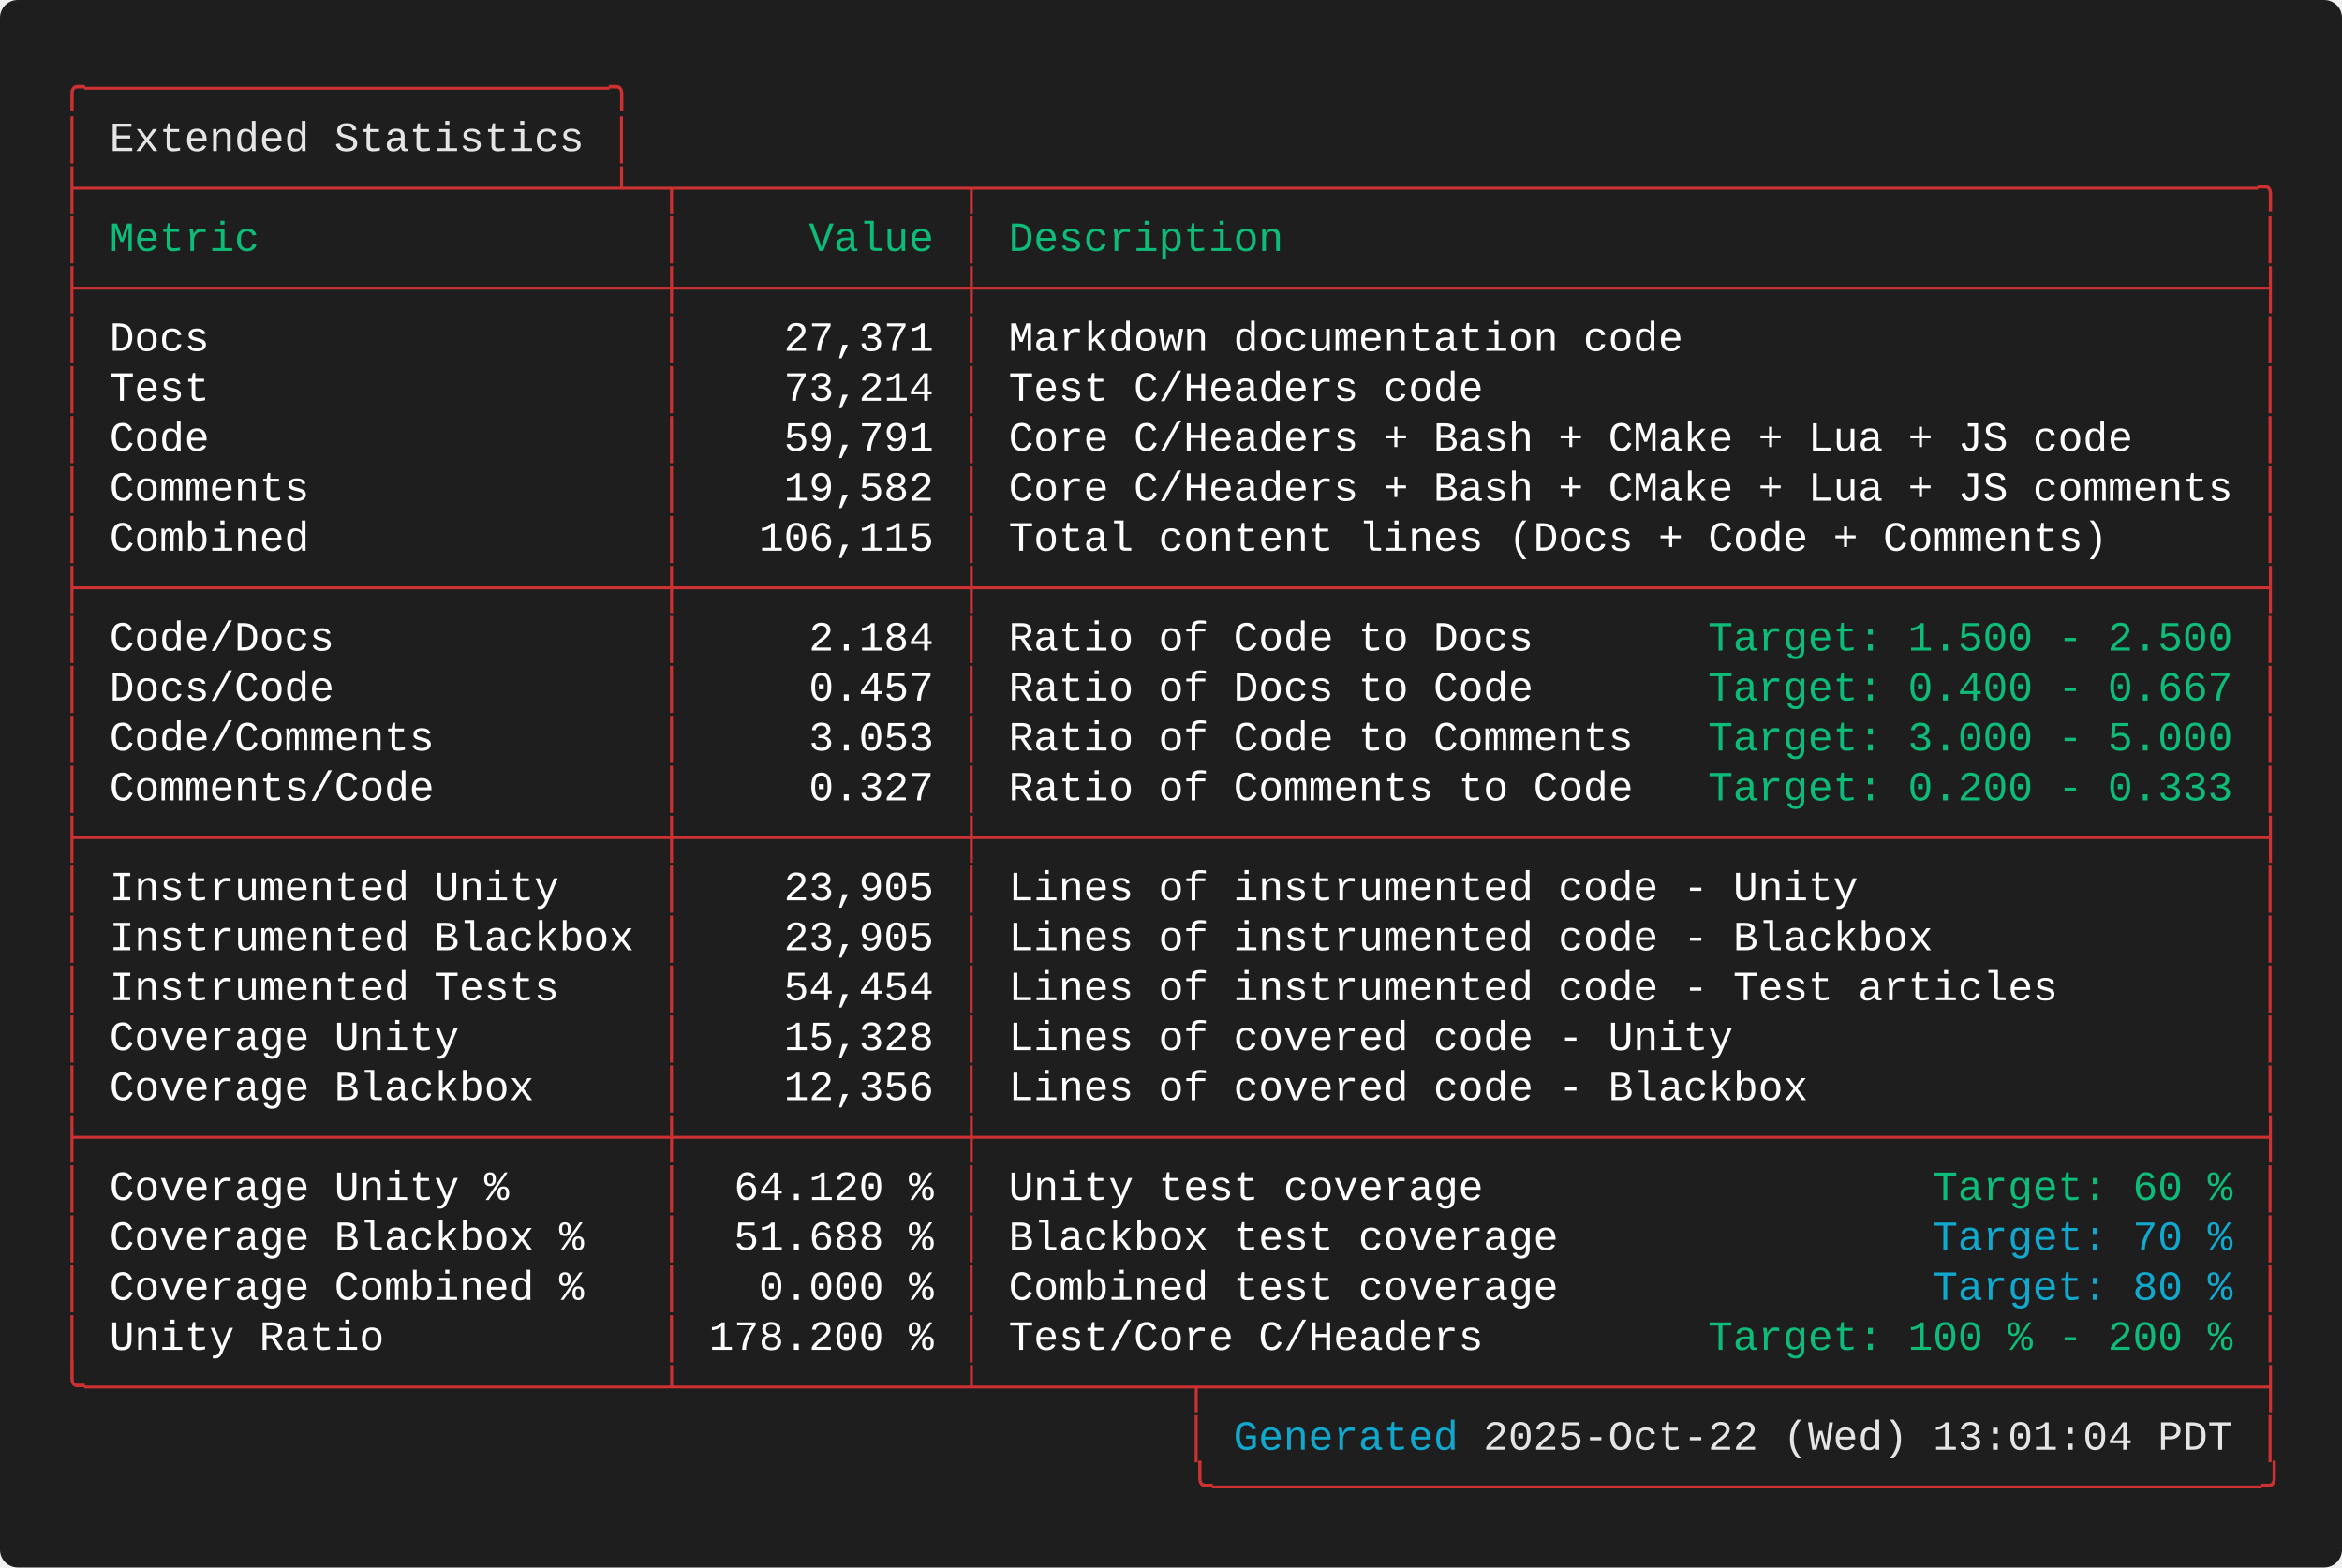
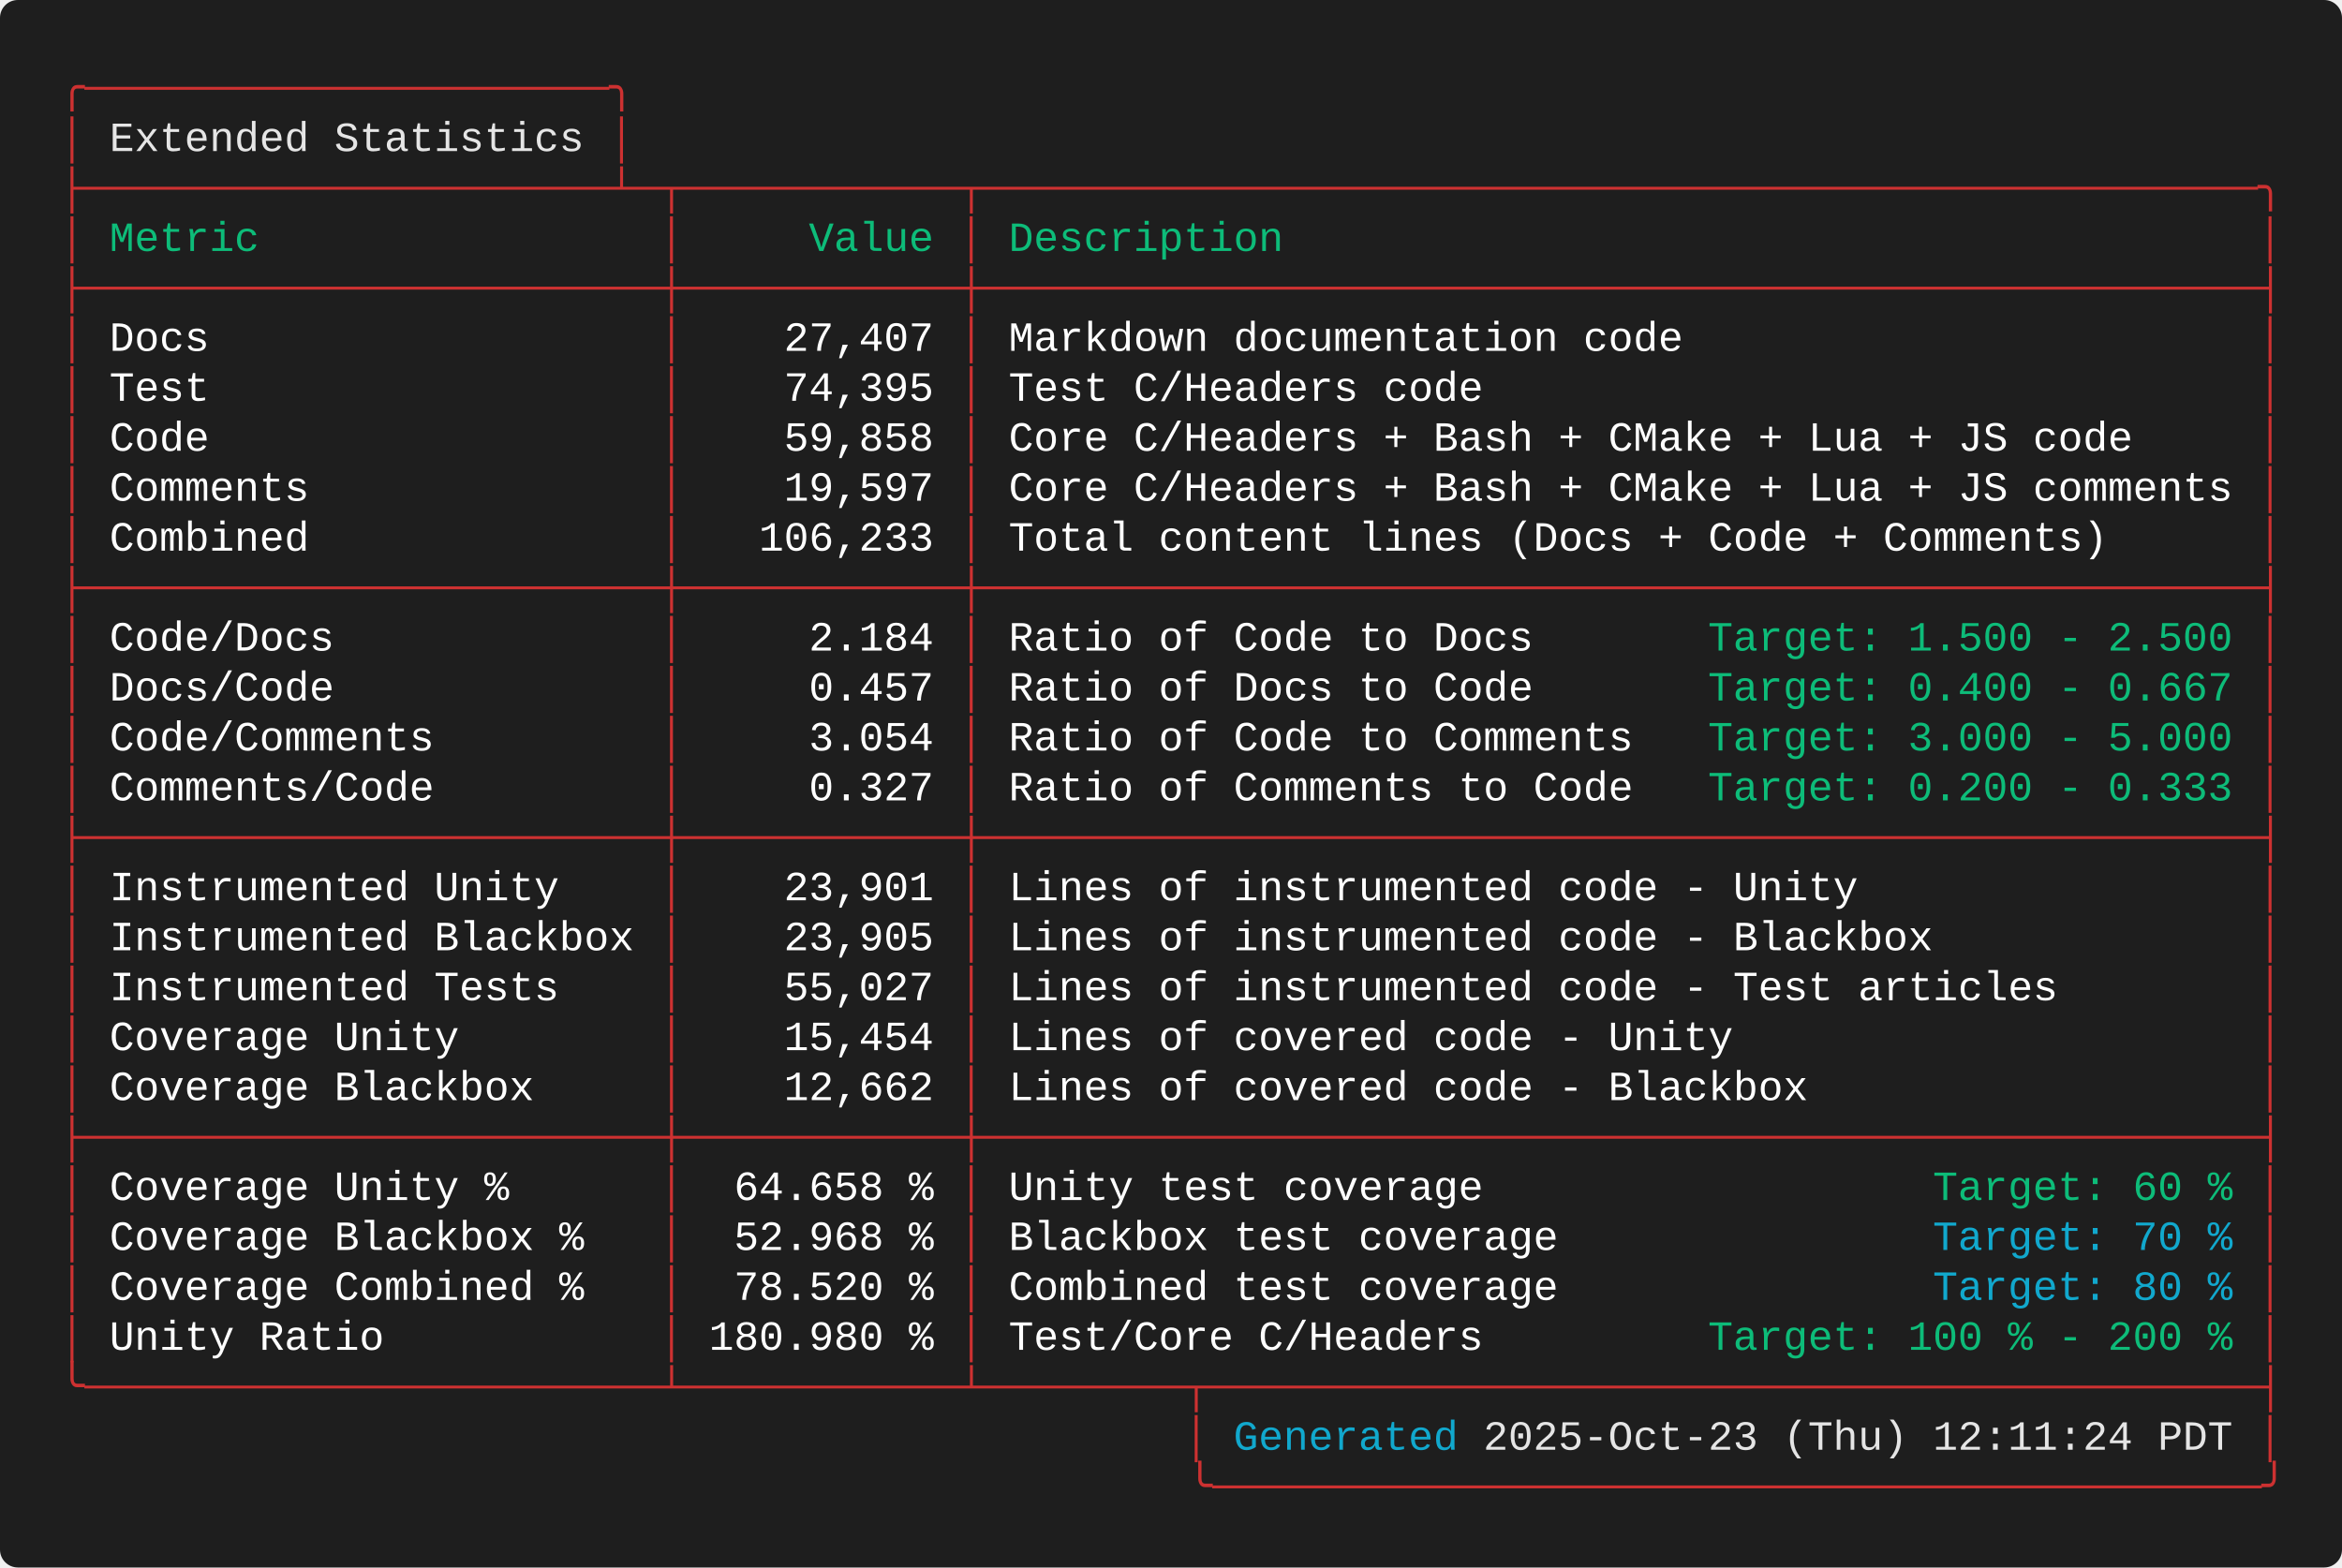
<svg xmlns="http://www.w3.org/2000/svg" width="787.60" height="527.20" viewBox="0 0 787.60 527.20">
  <defs>
    <style type="text/css">.terminal-text { font-family: 'Consolas', 'Consolas', 'Monaco', 'Courier New', monospace; }</style>
  </defs>
  <rect width="100%" height="100%" fill="#1e1e1e" rx="6" />
  <text x="20.00" y="34.00" font-size="14" class="terminal-text" xml:space="preserve" textLength="193.20" lengthAdjust="spacingAndGlyphs" fill="#cd3131">╭─────────────────────╮</text>
  <text x="20.00" y="50.80" font-size="14" class="terminal-text" xml:space="preserve" textLength="16.80" lengthAdjust="spacingAndGlyphs" fill="#cd3131">│ </text>
  <text x="36.80" y="50.80" font-size="14" class="terminal-text" xml:space="preserve" textLength="159.60" lengthAdjust="spacingAndGlyphs" fill="#e5e5e5">Extended Statistics</text>
  <text x="196.40" y="50.80" font-size="14" class="terminal-text" xml:space="preserve" textLength="8.40" lengthAdjust="spacingAndGlyphs" fill="#ffffff"> </text>
  <text x="204.80" y="50.80" font-size="14" class="terminal-text" xml:space="preserve" textLength="8.40" lengthAdjust="spacingAndGlyphs" fill="#cd3131">│</text>
  <text x="20.00" y="67.60" font-size="14" class="terminal-text" xml:space="preserve" textLength="747.60" lengthAdjust="spacingAndGlyphs" fill="#cd3131">├─────────────────────┴─┬───────────┬───────────────────────────────────────────────────╮</text>
  <text x="20.00" y="84.40" font-size="14" class="terminal-text" xml:space="preserve" textLength="8.40" lengthAdjust="spacingAndGlyphs" fill="#cd3131">│</text>
  <text x="28.40" y="84.40" font-size="14" class="terminal-text" xml:space="preserve" textLength="193.20" lengthAdjust="spacingAndGlyphs" fill="#0dbc79"> Metric                </text>
  <text x="221.60" y="84.40" font-size="14" class="terminal-text" xml:space="preserve" textLength="8.40" lengthAdjust="spacingAndGlyphs" fill="#cd3131">│</text>
  <text x="230.00" y="84.40" font-size="14" class="terminal-text" xml:space="preserve" textLength="92.40" lengthAdjust="spacingAndGlyphs" fill="#0dbc79">     Value </text>
  <text x="322.40" y="84.40" font-size="14" class="terminal-text" xml:space="preserve" textLength="8.40" lengthAdjust="spacingAndGlyphs" fill="#cd3131">│</text>
  <text x="330.80" y="84.40" font-size="14" class="terminal-text" xml:space="preserve" textLength="428.40" lengthAdjust="spacingAndGlyphs" fill="#0dbc79"> Description                                       </text>
  <text x="759.20" y="84.40" font-size="14" class="terminal-text" xml:space="preserve" textLength="8.40" lengthAdjust="spacingAndGlyphs" fill="#cd3131">│</text>
  <text x="20.00" y="101.20" font-size="14" class="terminal-text" xml:space="preserve" textLength="747.60" lengthAdjust="spacingAndGlyphs" fill="#cd3131">├───────────────────────┼───────────┼───────────────────────────────────────────────────┤</text>
  <text x="20.00" y="118.00" font-size="14" class="terminal-text" xml:space="preserve" textLength="8.40" lengthAdjust="spacingAndGlyphs" fill="#cd3131">│</text>
  <text x="28.40" y="118.00" font-size="14" class="terminal-text" xml:space="preserve" textLength="193.20" lengthAdjust="spacingAndGlyphs" fill="#ffffff"> Docs                  </text>
  <text x="221.60" y="118.00" font-size="14" class="terminal-text" xml:space="preserve" textLength="8.40" lengthAdjust="spacingAndGlyphs" fill="#cd3131">│</text>
-   <text x="230.00" y="118.00" font-size="14" class="terminal-text" xml:space="preserve" textLength="92.40" lengthAdjust="spacingAndGlyphs" fill="#ffffff">    27,371 </text>
+   <text x="230.00" y="118.00" font-size="14" class="terminal-text" xml:space="preserve" textLength="92.40" lengthAdjust="spacingAndGlyphs" fill="#ffffff">    27,407 </text>
  <text x="322.40" y="118.00" font-size="14" class="terminal-text" xml:space="preserve" textLength="8.40" lengthAdjust="spacingAndGlyphs" fill="#cd3131">│</text>
  <text x="330.80" y="118.00" font-size="14" class="terminal-text" xml:space="preserve" textLength="428.40" lengthAdjust="spacingAndGlyphs" fill="#ffffff"> Markdown documentation code                       </text>
  <text x="759.20" y="118.00" font-size="14" class="terminal-text" xml:space="preserve" textLength="8.40" lengthAdjust="spacingAndGlyphs" fill="#cd3131">│</text>
  <text x="20.00" y="134.80" font-size="14" class="terminal-text" xml:space="preserve" textLength="8.40" lengthAdjust="spacingAndGlyphs" fill="#cd3131">│</text>
  <text x="28.40" y="134.80" font-size="14" class="terminal-text" xml:space="preserve" textLength="193.20" lengthAdjust="spacingAndGlyphs" fill="#ffffff"> Test                  </text>
  <text x="221.60" y="134.80" font-size="14" class="terminal-text" xml:space="preserve" textLength="8.40" lengthAdjust="spacingAndGlyphs" fill="#cd3131">│</text>
-   <text x="230.00" y="134.80" font-size="14" class="terminal-text" xml:space="preserve" textLength="92.40" lengthAdjust="spacingAndGlyphs" fill="#ffffff">    73,214 </text>
+   <text x="230.00" y="134.80" font-size="14" class="terminal-text" xml:space="preserve" textLength="92.40" lengthAdjust="spacingAndGlyphs" fill="#ffffff">    74,395 </text>
  <text x="322.40" y="134.80" font-size="14" class="terminal-text" xml:space="preserve" textLength="8.40" lengthAdjust="spacingAndGlyphs" fill="#cd3131">│</text>
  <text x="330.80" y="134.80" font-size="14" class="terminal-text" xml:space="preserve" textLength="428.40" lengthAdjust="spacingAndGlyphs" fill="#ffffff"> Test C/Headers code                               </text>
  <text x="759.20" y="134.80" font-size="14" class="terminal-text" xml:space="preserve" textLength="8.40" lengthAdjust="spacingAndGlyphs" fill="#cd3131">│</text>
  <text x="20.00" y="151.60" font-size="14" class="terminal-text" xml:space="preserve" textLength="8.40" lengthAdjust="spacingAndGlyphs" fill="#cd3131">│</text>
  <text x="28.40" y="151.60" font-size="14" class="terminal-text" xml:space="preserve" textLength="193.20" lengthAdjust="spacingAndGlyphs" fill="#ffffff"> Code                  </text>
  <text x="221.60" y="151.60" font-size="14" class="terminal-text" xml:space="preserve" textLength="8.40" lengthAdjust="spacingAndGlyphs" fill="#cd3131">│</text>
-   <text x="230.00" y="151.60" font-size="14" class="terminal-text" xml:space="preserve" textLength="92.40" lengthAdjust="spacingAndGlyphs" fill="#ffffff">    59,791 </text>
+   <text x="230.00" y="151.60" font-size="14" class="terminal-text" xml:space="preserve" textLength="92.40" lengthAdjust="spacingAndGlyphs" fill="#ffffff">    59,858 </text>
  <text x="322.40" y="151.60" font-size="14" class="terminal-text" xml:space="preserve" textLength="8.40" lengthAdjust="spacingAndGlyphs" fill="#cd3131">│</text>
  <text x="330.80" y="151.60" font-size="14" class="terminal-text" xml:space="preserve" textLength="428.40" lengthAdjust="spacingAndGlyphs" fill="#ffffff"> Core C/Headers + Bash + CMake + Lua + JS code     </text>
  <text x="759.20" y="151.60" font-size="14" class="terminal-text" xml:space="preserve" textLength="8.40" lengthAdjust="spacingAndGlyphs" fill="#cd3131">│</text>
  <text x="20.00" y="168.40" font-size="14" class="terminal-text" xml:space="preserve" textLength="8.40" lengthAdjust="spacingAndGlyphs" fill="#cd3131">│</text>
  <text x="28.40" y="168.40" font-size="14" class="terminal-text" xml:space="preserve" textLength="193.20" lengthAdjust="spacingAndGlyphs" fill="#ffffff"> Comments              </text>
  <text x="221.60" y="168.40" font-size="14" class="terminal-text" xml:space="preserve" textLength="8.40" lengthAdjust="spacingAndGlyphs" fill="#cd3131">│</text>
-   <text x="230.00" y="168.40" font-size="14" class="terminal-text" xml:space="preserve" textLength="92.40" lengthAdjust="spacingAndGlyphs" fill="#ffffff">    19,582 </text>
+   <text x="230.00" y="168.40" font-size="14" class="terminal-text" xml:space="preserve" textLength="92.40" lengthAdjust="spacingAndGlyphs" fill="#ffffff">    19,597 </text>
  <text x="322.40" y="168.40" font-size="14" class="terminal-text" xml:space="preserve" textLength="8.40" lengthAdjust="spacingAndGlyphs" fill="#cd3131">│</text>
  <text x="330.80" y="168.40" font-size="14" class="terminal-text" xml:space="preserve" textLength="428.40" lengthAdjust="spacingAndGlyphs" fill="#ffffff"> Core C/Headers + Bash + CMake + Lua + JS comments </text>
  <text x="759.20" y="168.40" font-size="14" class="terminal-text" xml:space="preserve" textLength="8.40" lengthAdjust="spacingAndGlyphs" fill="#cd3131">│</text>
  <text x="20.00" y="185.20" font-size="14" class="terminal-text" xml:space="preserve" textLength="8.40" lengthAdjust="spacingAndGlyphs" fill="#cd3131">│</text>
  <text x="28.40" y="185.20" font-size="14" class="terminal-text" xml:space="preserve" textLength="193.20" lengthAdjust="spacingAndGlyphs" fill="#ffffff"> Combined              </text>
  <text x="221.60" y="185.20" font-size="14" class="terminal-text" xml:space="preserve" textLength="8.40" lengthAdjust="spacingAndGlyphs" fill="#cd3131">│</text>
-   <text x="230.00" y="185.20" font-size="14" class="terminal-text" xml:space="preserve" textLength="92.40" lengthAdjust="spacingAndGlyphs" fill="#ffffff">   106,115 </text>
+   <text x="230.00" y="185.20" font-size="14" class="terminal-text" xml:space="preserve" textLength="92.40" lengthAdjust="spacingAndGlyphs" fill="#ffffff">   106,233 </text>
  <text x="322.40" y="185.20" font-size="14" class="terminal-text" xml:space="preserve" textLength="8.40" lengthAdjust="spacingAndGlyphs" fill="#cd3131">│</text>
  <text x="330.80" y="185.20" font-size="14" class="terminal-text" xml:space="preserve" textLength="428.40" lengthAdjust="spacingAndGlyphs" fill="#ffffff"> Total content lines (Docs + Code + Comments)      </text>
  <text x="759.20" y="185.20" font-size="14" class="terminal-text" xml:space="preserve" textLength="8.40" lengthAdjust="spacingAndGlyphs" fill="#cd3131">│</text>
  <text x="20.00" y="202.00" font-size="14" class="terminal-text" xml:space="preserve" textLength="747.60" lengthAdjust="spacingAndGlyphs" fill="#cd3131">├───────────────────────┼───────────┼───────────────────────────────────────────────────┤</text>
  <text x="20.00" y="218.80" font-size="14" class="terminal-text" xml:space="preserve" textLength="8.40" lengthAdjust="spacingAndGlyphs" fill="#cd3131">│</text>
  <text x="28.40" y="218.80" font-size="14" class="terminal-text" xml:space="preserve" textLength="193.20" lengthAdjust="spacingAndGlyphs" fill="#ffffff"> Code/Docs             </text>
  <text x="221.60" y="218.80" font-size="14" class="terminal-text" xml:space="preserve" textLength="8.40" lengthAdjust="spacingAndGlyphs" fill="#cd3131">│</text>
  <text x="230.00" y="218.80" font-size="14" class="terminal-text" xml:space="preserve" textLength="92.40" lengthAdjust="spacingAndGlyphs" fill="#ffffff">     2.184 </text>
  <text x="322.40" y="218.80" font-size="14" class="terminal-text" xml:space="preserve" textLength="8.40" lengthAdjust="spacingAndGlyphs" fill="#cd3131">│</text>
  <text x="330.80" y="218.80" font-size="14" class="terminal-text" xml:space="preserve" textLength="243.60" lengthAdjust="spacingAndGlyphs" fill="#ffffff"> Ratio of Code to Docs       </text>
  <text x="574.40" y="218.80" font-size="14" class="terminal-text" xml:space="preserve" textLength="176.40" lengthAdjust="spacingAndGlyphs" fill="#0dbc79">Target: 1.500 - 2.500</text>
  <text x="750.80" y="218.80" font-size="14" class="terminal-text" xml:space="preserve" textLength="8.40" lengthAdjust="spacingAndGlyphs" fill="#ffffff"> </text>
  <text x="759.20" y="218.80" font-size="14" class="terminal-text" xml:space="preserve" textLength="8.40" lengthAdjust="spacingAndGlyphs" fill="#cd3131">│</text>
  <text x="20.00" y="235.60" font-size="14" class="terminal-text" xml:space="preserve" textLength="8.40" lengthAdjust="spacingAndGlyphs" fill="#cd3131">│</text>
  <text x="28.40" y="235.60" font-size="14" class="terminal-text" xml:space="preserve" textLength="193.20" lengthAdjust="spacingAndGlyphs" fill="#ffffff"> Docs/Code             </text>
  <text x="221.60" y="235.60" font-size="14" class="terminal-text" xml:space="preserve" textLength="8.40" lengthAdjust="spacingAndGlyphs" fill="#cd3131">│</text>
  <text x="230.00" y="235.60" font-size="14" class="terminal-text" xml:space="preserve" textLength="92.40" lengthAdjust="spacingAndGlyphs" fill="#ffffff">     0.457 </text>
  <text x="322.40" y="235.60" font-size="14" class="terminal-text" xml:space="preserve" textLength="8.40" lengthAdjust="spacingAndGlyphs" fill="#cd3131">│</text>
  <text x="330.80" y="235.60" font-size="14" class="terminal-text" xml:space="preserve" textLength="243.60" lengthAdjust="spacingAndGlyphs" fill="#ffffff"> Ratio of Docs to Code       </text>
  <text x="574.40" y="235.60" font-size="14" class="terminal-text" xml:space="preserve" textLength="176.40" lengthAdjust="spacingAndGlyphs" fill="#0dbc79">Target: 0.400 - 0.667</text>
  <text x="750.80" y="235.60" font-size="14" class="terminal-text" xml:space="preserve" textLength="8.40" lengthAdjust="spacingAndGlyphs" fill="#ffffff"> </text>
  <text x="759.20" y="235.60" font-size="14" class="terminal-text" xml:space="preserve" textLength="8.40" lengthAdjust="spacingAndGlyphs" fill="#cd3131">│</text>
  <text x="20.00" y="252.40" font-size="14" class="terminal-text" xml:space="preserve" textLength="8.40" lengthAdjust="spacingAndGlyphs" fill="#cd3131">│</text>
  <text x="28.40" y="252.40" font-size="14" class="terminal-text" xml:space="preserve" textLength="193.20" lengthAdjust="spacingAndGlyphs" fill="#ffffff"> Code/Comments         </text>
  <text x="221.60" y="252.40" font-size="14" class="terminal-text" xml:space="preserve" textLength="8.40" lengthAdjust="spacingAndGlyphs" fill="#cd3131">│</text>
-   <text x="230.00" y="252.40" font-size="14" class="terminal-text" xml:space="preserve" textLength="92.40" lengthAdjust="spacingAndGlyphs" fill="#ffffff">     3.053 </text>
+   <text x="230.00" y="252.40" font-size="14" class="terminal-text" xml:space="preserve" textLength="92.40" lengthAdjust="spacingAndGlyphs" fill="#ffffff">     3.054 </text>
  <text x="322.40" y="252.40" font-size="14" class="terminal-text" xml:space="preserve" textLength="8.40" lengthAdjust="spacingAndGlyphs" fill="#cd3131">│</text>
  <text x="330.80" y="252.40" font-size="14" class="terminal-text" xml:space="preserve" textLength="243.60" lengthAdjust="spacingAndGlyphs" fill="#ffffff"> Ratio of Code to Comments   </text>
  <text x="574.40" y="252.40" font-size="14" class="terminal-text" xml:space="preserve" textLength="176.40" lengthAdjust="spacingAndGlyphs" fill="#0dbc79">Target: 3.000 - 5.000</text>
  <text x="750.80" y="252.40" font-size="14" class="terminal-text" xml:space="preserve" textLength="8.40" lengthAdjust="spacingAndGlyphs" fill="#ffffff"> </text>
  <text x="759.20" y="252.40" font-size="14" class="terminal-text" xml:space="preserve" textLength="8.40" lengthAdjust="spacingAndGlyphs" fill="#cd3131">│</text>
  <text x="20.00" y="269.20" font-size="14" class="terminal-text" xml:space="preserve" textLength="8.40" lengthAdjust="spacingAndGlyphs" fill="#cd3131">│</text>
  <text x="28.40" y="269.20" font-size="14" class="terminal-text" xml:space="preserve" textLength="193.20" lengthAdjust="spacingAndGlyphs" fill="#ffffff"> Comments/Code         </text>
  <text x="221.60" y="269.20" font-size="14" class="terminal-text" xml:space="preserve" textLength="8.40" lengthAdjust="spacingAndGlyphs" fill="#cd3131">│</text>
  <text x="230.00" y="269.20" font-size="14" class="terminal-text" xml:space="preserve" textLength="92.40" lengthAdjust="spacingAndGlyphs" fill="#ffffff">     0.327 </text>
  <text x="322.40" y="269.20" font-size="14" class="terminal-text" xml:space="preserve" textLength="8.40" lengthAdjust="spacingAndGlyphs" fill="#cd3131">│</text>
  <text x="330.80" y="269.20" font-size="14" class="terminal-text" xml:space="preserve" textLength="243.60" lengthAdjust="spacingAndGlyphs" fill="#ffffff"> Ratio of Comments to Code   </text>
  <text x="574.40" y="269.20" font-size="14" class="terminal-text" xml:space="preserve" textLength="176.40" lengthAdjust="spacingAndGlyphs" fill="#0dbc79">Target: 0.200 - 0.333</text>
  <text x="750.80" y="269.20" font-size="14" class="terminal-text" xml:space="preserve" textLength="8.40" lengthAdjust="spacingAndGlyphs" fill="#ffffff"> </text>
  <text x="759.20" y="269.20" font-size="14" class="terminal-text" xml:space="preserve" textLength="8.40" lengthAdjust="spacingAndGlyphs" fill="#cd3131">│</text>
  <text x="20.00" y="286.00" font-size="14" class="terminal-text" xml:space="preserve" textLength="747.60" lengthAdjust="spacingAndGlyphs" fill="#cd3131">├───────────────────────┼───────────┼───────────────────────────────────────────────────┤</text>
  <text x="20.00" y="302.80" font-size="14" class="terminal-text" xml:space="preserve" textLength="8.40" lengthAdjust="spacingAndGlyphs" fill="#cd3131">│</text>
  <text x="28.40" y="302.80" font-size="14" class="terminal-text" xml:space="preserve" textLength="193.20" lengthAdjust="spacingAndGlyphs" fill="#ffffff"> Instrumented Unity    </text>
  <text x="221.60" y="302.80" font-size="14" class="terminal-text" xml:space="preserve" textLength="8.40" lengthAdjust="spacingAndGlyphs" fill="#cd3131">│</text>
-   <text x="230.00" y="302.80" font-size="14" class="terminal-text" xml:space="preserve" textLength="92.40" lengthAdjust="spacingAndGlyphs" fill="#ffffff">    23,905 </text>
+   <text x="230.00" y="302.80" font-size="14" class="terminal-text" xml:space="preserve" textLength="92.40" lengthAdjust="spacingAndGlyphs" fill="#ffffff">    23,901 </text>
  <text x="322.40" y="302.80" font-size="14" class="terminal-text" xml:space="preserve" textLength="8.40" lengthAdjust="spacingAndGlyphs" fill="#cd3131">│</text>
  <text x="330.80" y="302.80" font-size="14" class="terminal-text" xml:space="preserve" textLength="428.40" lengthAdjust="spacingAndGlyphs" fill="#ffffff"> Lines of instrumented code - Unity                </text>
  <text x="759.20" y="302.80" font-size="14" class="terminal-text" xml:space="preserve" textLength="8.40" lengthAdjust="spacingAndGlyphs" fill="#cd3131">│</text>
  <text x="20.00" y="319.60" font-size="14" class="terminal-text" xml:space="preserve" textLength="8.40" lengthAdjust="spacingAndGlyphs" fill="#cd3131">│</text>
  <text x="28.40" y="319.60" font-size="14" class="terminal-text" xml:space="preserve" textLength="193.20" lengthAdjust="spacingAndGlyphs" fill="#ffffff"> Instrumented Blackbox </text>
  <text x="221.60" y="319.60" font-size="14" class="terminal-text" xml:space="preserve" textLength="8.40" lengthAdjust="spacingAndGlyphs" fill="#cd3131">│</text>
  <text x="230.00" y="319.60" font-size="14" class="terminal-text" xml:space="preserve" textLength="92.40" lengthAdjust="spacingAndGlyphs" fill="#ffffff">    23,905 </text>
  <text x="322.40" y="319.60" font-size="14" class="terminal-text" xml:space="preserve" textLength="8.40" lengthAdjust="spacingAndGlyphs" fill="#cd3131">│</text>
  <text x="330.80" y="319.60" font-size="14" class="terminal-text" xml:space="preserve" textLength="428.40" lengthAdjust="spacingAndGlyphs" fill="#ffffff"> Lines of instrumented code - Blackbox             </text>
  <text x="759.20" y="319.60" font-size="14" class="terminal-text" xml:space="preserve" textLength="8.40" lengthAdjust="spacingAndGlyphs" fill="#cd3131">│</text>
  <text x="20.00" y="336.40" font-size="14" class="terminal-text" xml:space="preserve" textLength="8.40" lengthAdjust="spacingAndGlyphs" fill="#cd3131">│</text>
  <text x="28.40" y="336.40" font-size="14" class="terminal-text" xml:space="preserve" textLength="193.20" lengthAdjust="spacingAndGlyphs" fill="#ffffff"> Instrumented Tests    </text>
  <text x="221.60" y="336.40" font-size="14" class="terminal-text" xml:space="preserve" textLength="8.40" lengthAdjust="spacingAndGlyphs" fill="#cd3131">│</text>
-   <text x="230.00" y="336.40" font-size="14" class="terminal-text" xml:space="preserve" textLength="92.40" lengthAdjust="spacingAndGlyphs" fill="#ffffff">    54,454 </text>
+   <text x="230.00" y="336.40" font-size="14" class="terminal-text" xml:space="preserve" textLength="92.40" lengthAdjust="spacingAndGlyphs" fill="#ffffff">    55,027 </text>
  <text x="322.40" y="336.40" font-size="14" class="terminal-text" xml:space="preserve" textLength="8.40" lengthAdjust="spacingAndGlyphs" fill="#cd3131">│</text>
  <text x="330.80" y="336.40" font-size="14" class="terminal-text" xml:space="preserve" textLength="428.40" lengthAdjust="spacingAndGlyphs" fill="#ffffff"> Lines of instrumented code - Test articles        </text>
  <text x="759.20" y="336.40" font-size="14" class="terminal-text" xml:space="preserve" textLength="8.40" lengthAdjust="spacingAndGlyphs" fill="#cd3131">│</text>
  <text x="20.00" y="353.20" font-size="14" class="terminal-text" xml:space="preserve" textLength="8.40" lengthAdjust="spacingAndGlyphs" fill="#cd3131">│</text>
  <text x="28.40" y="353.20" font-size="14" class="terminal-text" xml:space="preserve" textLength="193.20" lengthAdjust="spacingAndGlyphs" fill="#ffffff"> Coverage Unity        </text>
  <text x="221.60" y="353.20" font-size="14" class="terminal-text" xml:space="preserve" textLength="8.40" lengthAdjust="spacingAndGlyphs" fill="#cd3131">│</text>
-   <text x="230.00" y="353.20" font-size="14" class="terminal-text" xml:space="preserve" textLength="92.40" lengthAdjust="spacingAndGlyphs" fill="#ffffff">    15,328 </text>
+   <text x="230.00" y="353.20" font-size="14" class="terminal-text" xml:space="preserve" textLength="92.40" lengthAdjust="spacingAndGlyphs" fill="#ffffff">    15,454 </text>
  <text x="322.40" y="353.20" font-size="14" class="terminal-text" xml:space="preserve" textLength="8.40" lengthAdjust="spacingAndGlyphs" fill="#cd3131">│</text>
  <text x="330.80" y="353.20" font-size="14" class="terminal-text" xml:space="preserve" textLength="428.40" lengthAdjust="spacingAndGlyphs" fill="#ffffff"> Lines of covered code - Unity                     </text>
  <text x="759.20" y="353.20" font-size="14" class="terminal-text" xml:space="preserve" textLength="8.40" lengthAdjust="spacingAndGlyphs" fill="#cd3131">│</text>
  <text x="20.00" y="370.00" font-size="14" class="terminal-text" xml:space="preserve" textLength="8.40" lengthAdjust="spacingAndGlyphs" fill="#cd3131">│</text>
  <text x="28.40" y="370.00" font-size="14" class="terminal-text" xml:space="preserve" textLength="193.20" lengthAdjust="spacingAndGlyphs" fill="#ffffff"> Coverage Blackbox     </text>
  <text x="221.60" y="370.00" font-size="14" class="terminal-text" xml:space="preserve" textLength="8.40" lengthAdjust="spacingAndGlyphs" fill="#cd3131">│</text>
-   <text x="230.00" y="370.00" font-size="14" class="terminal-text" xml:space="preserve" textLength="92.40" lengthAdjust="spacingAndGlyphs" fill="#ffffff">    12,356 </text>
+   <text x="230.00" y="370.00" font-size="14" class="terminal-text" xml:space="preserve" textLength="92.40" lengthAdjust="spacingAndGlyphs" fill="#ffffff">    12,662 </text>
  <text x="322.40" y="370.00" font-size="14" class="terminal-text" xml:space="preserve" textLength="8.40" lengthAdjust="spacingAndGlyphs" fill="#cd3131">│</text>
  <text x="330.80" y="370.00" font-size="14" class="terminal-text" xml:space="preserve" textLength="428.40" lengthAdjust="spacingAndGlyphs" fill="#ffffff"> Lines of covered code - Blackbox                  </text>
  <text x="759.20" y="370.00" font-size="14" class="terminal-text" xml:space="preserve" textLength="8.40" lengthAdjust="spacingAndGlyphs" fill="#cd3131">│</text>
  <text x="20.00" y="386.80" font-size="14" class="terminal-text" xml:space="preserve" textLength="747.60" lengthAdjust="spacingAndGlyphs" fill="#cd3131">├───────────────────────┼───────────┼───────────────────────────────────────────────────┤</text>
  <text x="20.00" y="403.60" font-size="14" class="terminal-text" xml:space="preserve" textLength="8.40" lengthAdjust="spacingAndGlyphs" fill="#cd3131">│</text>
  <text x="28.40" y="403.60" font-size="14" class="terminal-text" xml:space="preserve" textLength="193.20" lengthAdjust="spacingAndGlyphs" fill="#ffffff"> Coverage Unity %      </text>
  <text x="221.60" y="403.60" font-size="14" class="terminal-text" xml:space="preserve" textLength="8.40" lengthAdjust="spacingAndGlyphs" fill="#cd3131">│</text>
-   <text x="230.00" y="403.60" font-size="14" class="terminal-text" xml:space="preserve" textLength="92.40" lengthAdjust="spacingAndGlyphs" fill="#ffffff">  64.120 % </text>
+   <text x="230.00" y="403.60" font-size="14" class="terminal-text" xml:space="preserve" textLength="92.40" lengthAdjust="spacingAndGlyphs" fill="#ffffff">  64.658 % </text>
  <text x="322.40" y="403.60" font-size="14" class="terminal-text" xml:space="preserve" textLength="8.40" lengthAdjust="spacingAndGlyphs" fill="#cd3131">│</text>
  <text x="330.80" y="403.60" font-size="14" class="terminal-text" xml:space="preserve" textLength="319.20" lengthAdjust="spacingAndGlyphs" fill="#ffffff"> Unity test coverage                  </text>
  <text x="650.00" y="403.60" font-size="14" class="terminal-text" xml:space="preserve" textLength="100.80" lengthAdjust="spacingAndGlyphs" fill="#0dbc79">Target: 60 %</text>
  <text x="750.80" y="403.60" font-size="14" class="terminal-text" xml:space="preserve" textLength="8.40" lengthAdjust="spacingAndGlyphs" fill="#ffffff"> </text>
  <text x="759.20" y="403.60" font-size="14" class="terminal-text" xml:space="preserve" textLength="8.40" lengthAdjust="spacingAndGlyphs" fill="#cd3131">│</text>
  <text x="20.00" y="420.40" font-size="14" class="terminal-text" xml:space="preserve" textLength="8.40" lengthAdjust="spacingAndGlyphs" fill="#cd3131">│</text>
  <text x="28.40" y="420.40" font-size="14" class="terminal-text" xml:space="preserve" textLength="193.20" lengthAdjust="spacingAndGlyphs" fill="#ffffff"> Coverage Blackbox %   </text>
  <text x="221.60" y="420.40" font-size="14" class="terminal-text" xml:space="preserve" textLength="8.40" lengthAdjust="spacingAndGlyphs" fill="#cd3131">│</text>
-   <text x="230.00" y="420.40" font-size="14" class="terminal-text" xml:space="preserve" textLength="92.40" lengthAdjust="spacingAndGlyphs" fill="#ffffff">  51.688 % </text>
+   <text x="230.00" y="420.40" font-size="14" class="terminal-text" xml:space="preserve" textLength="92.40" lengthAdjust="spacingAndGlyphs" fill="#ffffff">  52.968 % </text>
  <text x="322.40" y="420.40" font-size="14" class="terminal-text" xml:space="preserve" textLength="8.40" lengthAdjust="spacingAndGlyphs" fill="#cd3131">│</text>
  <text x="330.80" y="420.40" font-size="14" class="terminal-text" xml:space="preserve" textLength="319.20" lengthAdjust="spacingAndGlyphs" fill="#ffffff"> Blackbox test coverage               </text>
  <text x="650.00" y="420.40" font-size="14" class="terminal-text" xml:space="preserve" textLength="100.80" lengthAdjust="spacingAndGlyphs" fill="#11a8cd">Target: 70 %</text>
  <text x="750.80" y="420.40" font-size="14" class="terminal-text" xml:space="preserve" textLength="8.40" lengthAdjust="spacingAndGlyphs" fill="#ffffff"> </text>
  <text x="759.20" y="420.40" font-size="14" class="terminal-text" xml:space="preserve" textLength="8.40" lengthAdjust="spacingAndGlyphs" fill="#cd3131">│</text>
  <text x="20.00" y="437.20" font-size="14" class="terminal-text" xml:space="preserve" textLength="8.40" lengthAdjust="spacingAndGlyphs" fill="#cd3131">│</text>
  <text x="28.40" y="437.20" font-size="14" class="terminal-text" xml:space="preserve" textLength="193.20" lengthAdjust="spacingAndGlyphs" fill="#ffffff"> Coverage Combined %   </text>
  <text x="221.60" y="437.20" font-size="14" class="terminal-text" xml:space="preserve" textLength="8.40" lengthAdjust="spacingAndGlyphs" fill="#cd3131">│</text>
-   <text x="230.00" y="437.20" font-size="14" class="terminal-text" xml:space="preserve" textLength="92.40" lengthAdjust="spacingAndGlyphs" fill="#ffffff">   0.000 % </text>
+   <text x="230.00" y="437.20" font-size="14" class="terminal-text" xml:space="preserve" textLength="92.40" lengthAdjust="spacingAndGlyphs" fill="#ffffff">  78.520 % </text>
  <text x="322.40" y="437.20" font-size="14" class="terminal-text" xml:space="preserve" textLength="8.40" lengthAdjust="spacingAndGlyphs" fill="#cd3131">│</text>
  <text x="330.80" y="437.20" font-size="14" class="terminal-text" xml:space="preserve" textLength="319.20" lengthAdjust="spacingAndGlyphs" fill="#ffffff"> Combined test coverage               </text>
  <text x="650.00" y="437.20" font-size="14" class="terminal-text" xml:space="preserve" textLength="100.80" lengthAdjust="spacingAndGlyphs" fill="#11a8cd">Target: 80 %</text>
  <text x="750.80" y="437.20" font-size="14" class="terminal-text" xml:space="preserve" textLength="8.40" lengthAdjust="spacingAndGlyphs" fill="#ffffff"> </text>
  <text x="759.20" y="437.20" font-size="14" class="terminal-text" xml:space="preserve" textLength="8.40" lengthAdjust="spacingAndGlyphs" fill="#cd3131">│</text>
  <text x="20.00" y="454.00" font-size="14" class="terminal-text" xml:space="preserve" textLength="8.40" lengthAdjust="spacingAndGlyphs" fill="#cd3131">│</text>
  <text x="28.40" y="454.00" font-size="14" class="terminal-text" xml:space="preserve" textLength="193.20" lengthAdjust="spacingAndGlyphs" fill="#ffffff"> Unity Ratio           </text>
  <text x="221.60" y="454.00" font-size="14" class="terminal-text" xml:space="preserve" textLength="8.40" lengthAdjust="spacingAndGlyphs" fill="#cd3131">│</text>
-   <text x="230.00" y="454.00" font-size="14" class="terminal-text" xml:space="preserve" textLength="92.40" lengthAdjust="spacingAndGlyphs" fill="#ffffff"> 178.200 % </text>
+   <text x="230.00" y="454.00" font-size="14" class="terminal-text" xml:space="preserve" textLength="92.40" lengthAdjust="spacingAndGlyphs" fill="#ffffff"> 180.980 % </text>
  <text x="322.40" y="454.00" font-size="14" class="terminal-text" xml:space="preserve" textLength="8.40" lengthAdjust="spacingAndGlyphs" fill="#cd3131">│</text>
  <text x="330.80" y="454.00" font-size="14" class="terminal-text" xml:space="preserve" textLength="243.60" lengthAdjust="spacingAndGlyphs" fill="#ffffff"> Test/Core C/Headers         </text>
  <text x="574.40" y="454.00" font-size="14" class="terminal-text" xml:space="preserve" textLength="176.40" lengthAdjust="spacingAndGlyphs" fill="#0dbc79">Target: 100 % - 200 %</text>
  <text x="750.80" y="454.00" font-size="14" class="terminal-text" xml:space="preserve" textLength="8.40" lengthAdjust="spacingAndGlyphs" fill="#ffffff"> </text>
  <text x="759.20" y="454.00" font-size="14" class="terminal-text" xml:space="preserve" textLength="8.40" lengthAdjust="spacingAndGlyphs" fill="#cd3131">│</text>
  <text x="20.00" y="470.80" font-size="14" class="terminal-text" xml:space="preserve" textLength="747.60" lengthAdjust="spacingAndGlyphs" fill="#cd3131">╰───────────────────────┴───────────┴────────┬──────────────────────────────────────────┤</text>
  <text x="20.00" y="487.60" font-size="14" class="terminal-text" xml:space="preserve" textLength="394.80" lengthAdjust="spacingAndGlyphs" fill="#cd3131">                                             │ </text>
  <text x="414.80" y="487.60" font-size="14" class="terminal-text" xml:space="preserve" textLength="75.60" lengthAdjust="spacingAndGlyphs" fill="#11a8cd">Generated</text>
-   <text x="490.40" y="487.60" font-size="14" class="terminal-text" xml:space="preserve" textLength="260.40" lengthAdjust="spacingAndGlyphs" fill="#e5e5e5"> 2025-Oct-22 (Wed) 13:01:04 PDT</text>
+   <text x="490.40" y="487.60" font-size="14" class="terminal-text" xml:space="preserve" textLength="260.40" lengthAdjust="spacingAndGlyphs" fill="#e5e5e5"> 2025-Oct-23 (Thu) 12:11:24 PDT</text>
  <text x="750.80" y="487.60" font-size="14" class="terminal-text" xml:space="preserve" textLength="8.40" lengthAdjust="spacingAndGlyphs" fill="#ffffff"> </text>
  <text x="759.20" y="487.60" font-size="14" class="terminal-text" xml:space="preserve" textLength="8.40" lengthAdjust="spacingAndGlyphs" fill="#cd3131">│</text>
  <text x="20.00" y="504.40" font-size="14" class="terminal-text" xml:space="preserve" textLength="747.60" lengthAdjust="spacingAndGlyphs" fill="#cd3131">                                             ╰──────────────────────────────────────────╯</text>
</svg>
